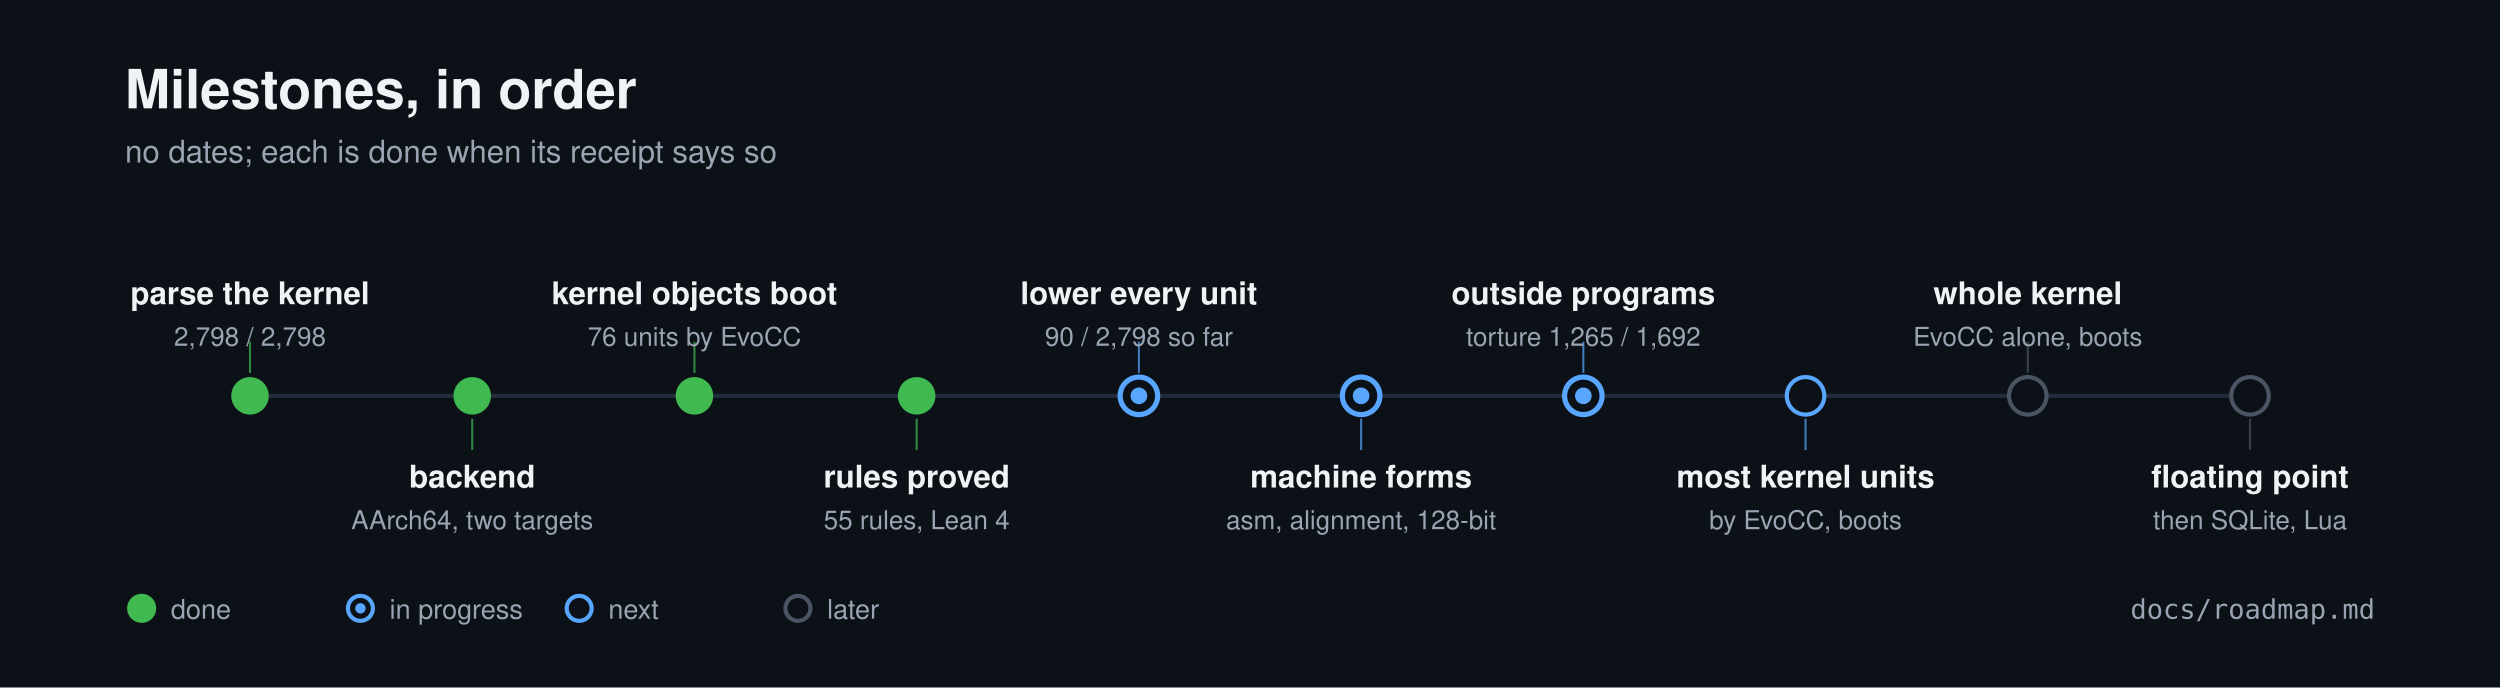
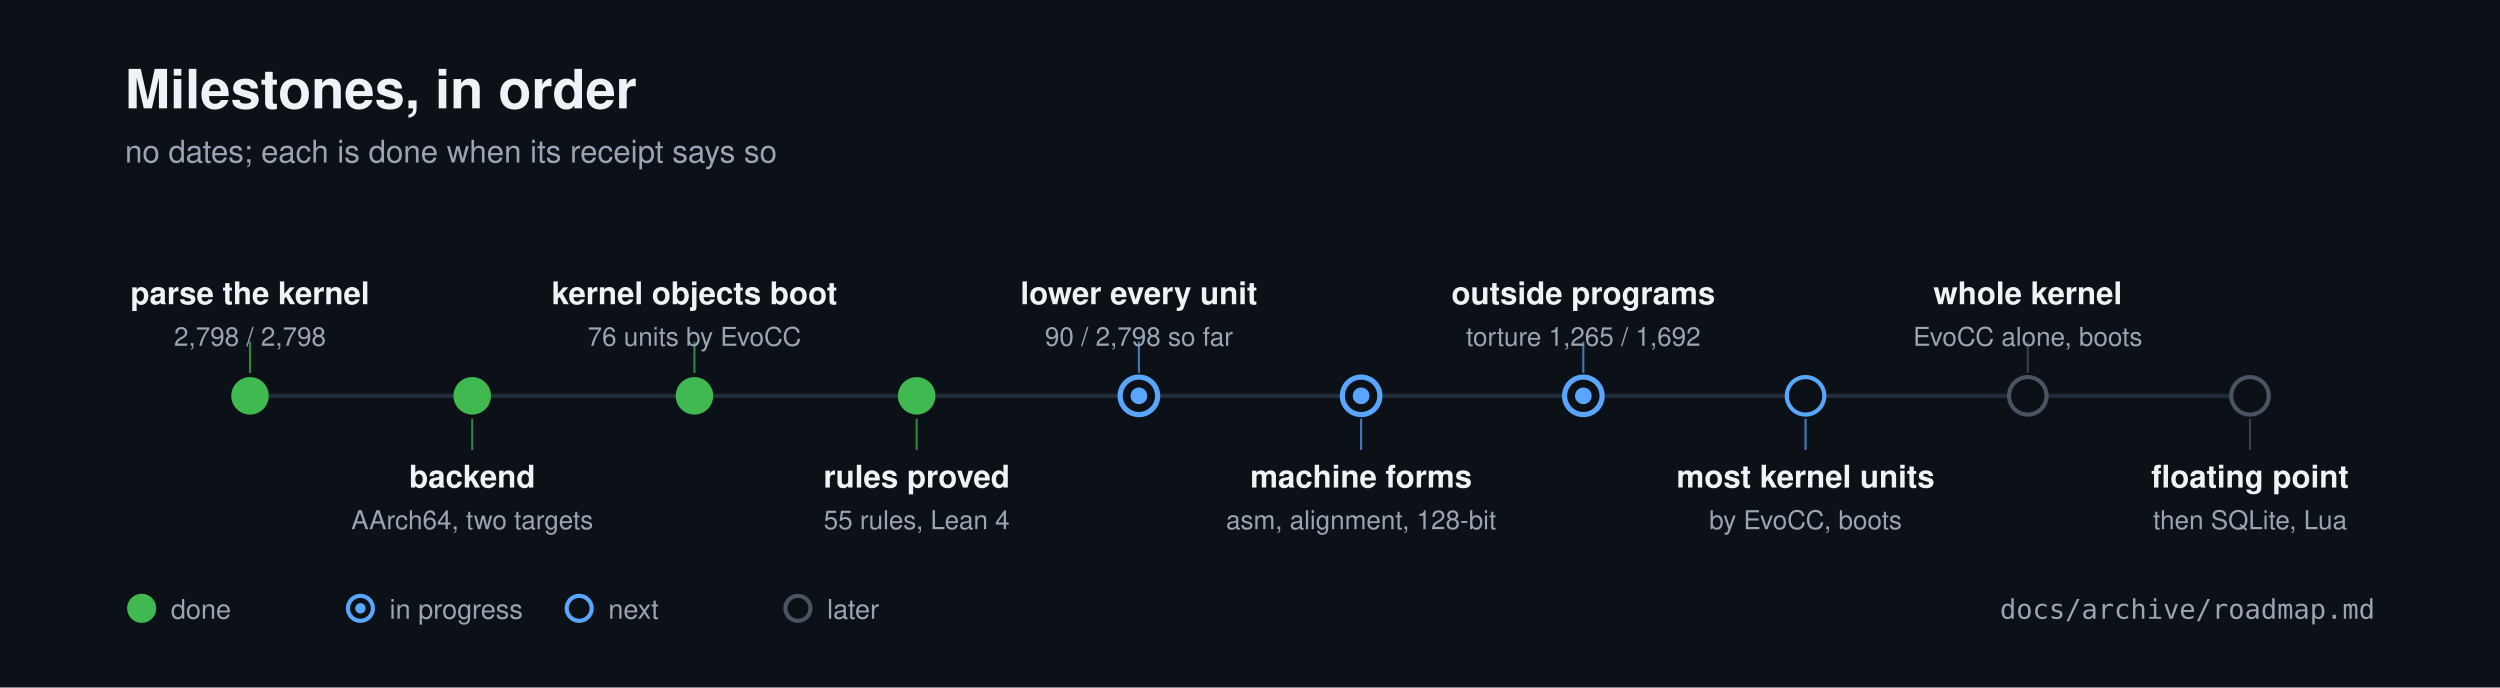
<svg xmlns="http://www.w3.org/2000/svg" width="1200" height="330" viewBox="0 0 1200 330">
  <defs>
    <marker id="arr-232d3a" viewBox="0 0 10 10" refX="9" refY="5" markerWidth="7" markerHeight="7" orient="auto">
      <path d="M0 0L10 5L0 10z" fill="#232d3a" />
    </marker>
    <marker id="arr-58a6ff" viewBox="0 0 10 10" refX="9" refY="5" markerWidth="7" markerHeight="7" orient="auto">
      <path d="M0 0L10 5L0 10z" fill="#58a6ff" />
    </marker>
    <marker id="arr-79c0ff" viewBox="0 0 10 10" refX="9" refY="5" markerWidth="7" markerHeight="7" orient="auto">
      <path d="M0 0L10 5L0 10z" fill="#79c0ff" />
    </marker>
    <marker id="arr-3fb950" viewBox="0 0 10 10" refX="9" refY="5" markerWidth="7" markerHeight="7" orient="auto">
      <path d="M0 0L10 5L0 10z" fill="#3fb950" />
    </marker>
    <marker id="arr-4a5462" viewBox="0 0 10 10" refX="9" refY="5" markerWidth="7" markerHeight="7" orient="auto">
      <path d="M0 0L10 5L0 10z" fill="#4a5462" />
    </marker>
    <linearGradient id="hair" x1="0" x2="1">
      <stop offset="0" stop-color="#58a6ff" />
      <stop offset="0.55" stop-color="#79c0ff" />
      <stop offset="1" stop-color="#3fb950" />
    </linearGradient>
    <radialGradient id="glow" cx="0.5" cy="0.5" r="0.5">
      <stop offset="0" stop-color="#58a6ff" stop-opacity="0.16" />
      <stop offset="1" stop-color="#58a6ff" stop-opacity="0" />
    </radialGradient>
  </defs>
  <rect width="1200" height="330" fill="#0b1117" />
  <text x="60" y="52" font-family="Helvetica Neue, Helvetica, Arial, sans-serif" font-size="26" font-weight="700" fill="#f0f3f6" text-anchor="start" opacity="1.0" letter-spacing="0">Milestones, in order</text>
  <text x="60" y="78" font-family="Helvetica Neue, Helvetica, Arial, sans-serif" font-size="15" font-weight="normal" fill="#9aa4b2" text-anchor="start" opacity="1.0" letter-spacing="0">no dates; each is done when its receipt says so</text>
  <line x1="120" y1="190" x2="1080" y2="190" stroke="#232d3a" stroke-width="2" opacity="1.0" />
  <circle cx="120.0" cy="190" r="9" fill="#3fb950" />
  <line x1="120.0" y1="179" x2="120.0" y2="164" stroke="#3fb950" stroke-width="1" opacity="0.7" />
  <text x="120.0" y="146" font-family="Helvetica Neue, Helvetica, Arial, sans-serif" font-size="15" font-weight="600" fill="#f0f3f6" text-anchor="middle" opacity="1.0" letter-spacing="0">parse the kernel</text>
  <text x="120.0" y="166" font-family="Helvetica Neue, Helvetica, Arial, sans-serif" font-size="12.5" font-weight="normal" fill="#9aa4b2" text-anchor="middle" opacity="1.0" letter-spacing="0">2,798 / 2,798</text>
  <circle cx="226.667" cy="190" r="9" fill="#3fb950" />
  <line x1="226.667" y1="201" x2="226.667" y2="216" stroke="#3fb950" stroke-width="1" opacity="0.7" />
  <text x="226.667" y="234" font-family="Helvetica Neue, Helvetica, Arial, sans-serif" font-size="15" font-weight="600" fill="#f0f3f6" text-anchor="middle" opacity="1.0" letter-spacing="0">backend</text>
  <text x="226.667" y="254" font-family="Helvetica Neue, Helvetica, Arial, sans-serif" font-size="12.5" font-weight="normal" fill="#9aa4b2" text-anchor="middle" opacity="1.0" letter-spacing="0">AArch64, two targets</text>
  <circle cx="333.333" cy="190" r="9" fill="#3fb950" />
  <line x1="333.333" y1="179" x2="333.333" y2="164" stroke="#3fb950" stroke-width="1" opacity="0.7" />
  <text x="333.333" y="146" font-family="Helvetica Neue, Helvetica, Arial, sans-serif" font-size="15" font-weight="600" fill="#f0f3f6" text-anchor="middle" opacity="1.0" letter-spacing="0">kernel objects boot</text>
  <text x="333.333" y="166" font-family="Helvetica Neue, Helvetica, Arial, sans-serif" font-size="12.5" font-weight="normal" fill="#9aa4b2" text-anchor="middle" opacity="1.0" letter-spacing="0">76 units by EvoCC</text>
  <circle cx="440.0" cy="190" r="9" fill="#3fb950" />
  <line x1="440.0" y1="201" x2="440.0" y2="216" stroke="#3fb950" stroke-width="1" opacity="0.7" />
  <text x="440.0" y="234" font-family="Helvetica Neue, Helvetica, Arial, sans-serif" font-size="15" font-weight="600" fill="#f0f3f6" text-anchor="middle" opacity="1.0" letter-spacing="0">rules proved</text>
  <text x="440.0" y="254" font-family="Helvetica Neue, Helvetica, Arial, sans-serif" font-size="12.5" font-weight="normal" fill="#9aa4b2" text-anchor="middle" opacity="1.0" letter-spacing="0">55 rules, Lean 4</text>
  <circle cx="546.667" cy="190" r="9" fill="#0b1117" stroke="#58a6ff" stroke-width="2.5" />
  <circle cx="546.667" cy="190" r="4" fill="#58a6ff" />
  <line x1="546.667" y1="179" x2="546.667" y2="164" stroke="#58a6ff" stroke-width="1" opacity="0.7" />
  <text x="546.667" y="146" font-family="Helvetica Neue, Helvetica, Arial, sans-serif" font-size="15" font-weight="600" fill="#f0f3f6" text-anchor="middle" opacity="1.0" letter-spacing="0">lower every unit</text>
  <text x="546.667" y="166" font-family="Helvetica Neue, Helvetica, Arial, sans-serif" font-size="12.5" font-weight="normal" fill="#9aa4b2" text-anchor="middle" opacity="1.0" letter-spacing="0">90 / 2,798 so far</text>
  <circle cx="653.333" cy="190" r="9" fill="#0b1117" stroke="#58a6ff" stroke-width="2.5" />
  <circle cx="653.333" cy="190" r="4" fill="#58a6ff" />
  <line x1="653.333" y1="201" x2="653.333" y2="216" stroke="#58a6ff" stroke-width="1" opacity="0.7" />
  <text x="653.333" y="234" font-family="Helvetica Neue, Helvetica, Arial, sans-serif" font-size="15" font-weight="600" fill="#f0f3f6" text-anchor="middle" opacity="1.0" letter-spacing="0">machine forms</text>
  <text x="653.333" y="254" font-family="Helvetica Neue, Helvetica, Arial, sans-serif" font-size="12.5" font-weight="normal" fill="#9aa4b2" text-anchor="middle" opacity="1.0" letter-spacing="0">asm, alignment, 128-bit</text>
  <circle cx="760.0" cy="190" r="9" fill="#0b1117" stroke="#58a6ff" stroke-width="2.5" />
  <circle cx="760.0" cy="190" r="4" fill="#58a6ff" />
  <line x1="760.0" y1="179" x2="760.0" y2="164" stroke="#58a6ff" stroke-width="1" opacity="0.7" />
  <text x="760.0" y="146" font-family="Helvetica Neue, Helvetica, Arial, sans-serif" font-size="15" font-weight="600" fill="#f0f3f6" text-anchor="middle" opacity="1.0" letter-spacing="0">outside programs</text>
  <text x="760.0" y="166" font-family="Helvetica Neue, Helvetica, Arial, sans-serif" font-size="12.5" font-weight="normal" fill="#9aa4b2" text-anchor="middle" opacity="1.0" letter-spacing="0">torture 1,265 / 1,692</text>
  <circle cx="866.667" cy="190" r="9" fill="#0b1117" stroke="#58a6ff" stroke-width="2" />
  <line x1="866.667" y1="201" x2="866.667" y2="216" stroke="#58a6ff" stroke-width="1" opacity="0.7" />
  <text x="866.667" y="234" font-family="Helvetica Neue, Helvetica, Arial, sans-serif" font-size="15" font-weight="600" fill="#f0f3f6" text-anchor="middle" opacity="1.0" letter-spacing="0">most kernel units</text>
  <text x="866.667" y="254" font-family="Helvetica Neue, Helvetica, Arial, sans-serif" font-size="12.5" font-weight="normal" fill="#9aa4b2" text-anchor="middle" opacity="1.0" letter-spacing="0">by EvoCC, boots</text>
  <circle cx="973.333" cy="190" r="9" fill="#0b1117" stroke="#4a5462" stroke-width="2" />
  <line x1="973.333" y1="179" x2="973.333" y2="164" stroke="#4a5462" stroke-width="1" opacity="0.7" />
  <text x="973.333" y="146" font-family="Helvetica Neue, Helvetica, Arial, sans-serif" font-size="15" font-weight="600" fill="#f0f3f6" text-anchor="middle" opacity="1.0" letter-spacing="0">whole kernel</text>
  <text x="973.333" y="166" font-family="Helvetica Neue, Helvetica, Arial, sans-serif" font-size="12.5" font-weight="normal" fill="#9aa4b2" text-anchor="middle" opacity="1.0" letter-spacing="0">EvoCC alone, boots</text>
  <circle cx="1080.0" cy="190" r="9" fill="#0b1117" stroke="#4a5462" stroke-width="2" />
  <line x1="1080.0" y1="201" x2="1080.0" y2="216" stroke="#4a5462" stroke-width="1" opacity="0.7" />
  <text x="1080.0" y="234" font-family="Helvetica Neue, Helvetica, Arial, sans-serif" font-size="15" font-weight="600" fill="#f0f3f6" text-anchor="middle" opacity="1.0" letter-spacing="0">floating point</text>
  <text x="1080.0" y="254" font-family="Helvetica Neue, Helvetica, Arial, sans-serif" font-size="12.5" font-weight="normal" fill="#9aa4b2" text-anchor="middle" opacity="1.0" letter-spacing="0">then SQLite, Lua</text>
  <circle cx="68" cy="292" r="6" fill="#3fb950" stroke="#3fb950" stroke-width="2" />
  <text x="82" y="297" font-family="Helvetica Neue, Helvetica, Arial, sans-serif" font-size="13" font-weight="normal" fill="#9aa4b2" text-anchor="start" opacity="1.0" letter-spacing="0">done</text>
  <circle cx="173" cy="292" r="6" fill="#0b1117" stroke="#58a6ff" stroke-width="2" />
  <circle cx="173" cy="292" r="2.5" fill="#58a6ff" />
  <text x="187" y="297" font-family="Helvetica Neue, Helvetica, Arial, sans-serif" font-size="13" font-weight="normal" fill="#9aa4b2" text-anchor="start" opacity="1.0" letter-spacing="0">in progress</text>
  <circle cx="278" cy="292" r="6" fill="#0b1117" stroke="#58a6ff" stroke-width="2" />
  <text x="292" y="297" font-family="Helvetica Neue, Helvetica, Arial, sans-serif" font-size="13" font-weight="normal" fill="#9aa4b2" text-anchor="start" opacity="1.0" letter-spacing="0">next</text>
  <circle cx="383" cy="292" r="6" fill="#0b1117" stroke="#4a5462" stroke-width="2" />
  <text x="397" y="297" font-family="Helvetica Neue, Helvetica, Arial, sans-serif" font-size="13" font-weight="normal" fill="#9aa4b2" text-anchor="start" opacity="1.0" letter-spacing="0">later</text>
-   <text x="1140" y="297" font-family="JetBrains Mono, Menlo, monospace" font-size="13" font-weight="normal" fill="#9aa4b2" text-anchor="end" opacity="1.0" letter-spacing="0">docs/roadmap.md</text>
+   <text x="1140" y="297" font-family="JetBrains Mono, Menlo, monospace" font-size="13" font-weight="normal" fill="#9aa4b2" text-anchor="end" opacity="1.0" letter-spacing="0">docs/archive/roadmap.md</text>
</svg>
